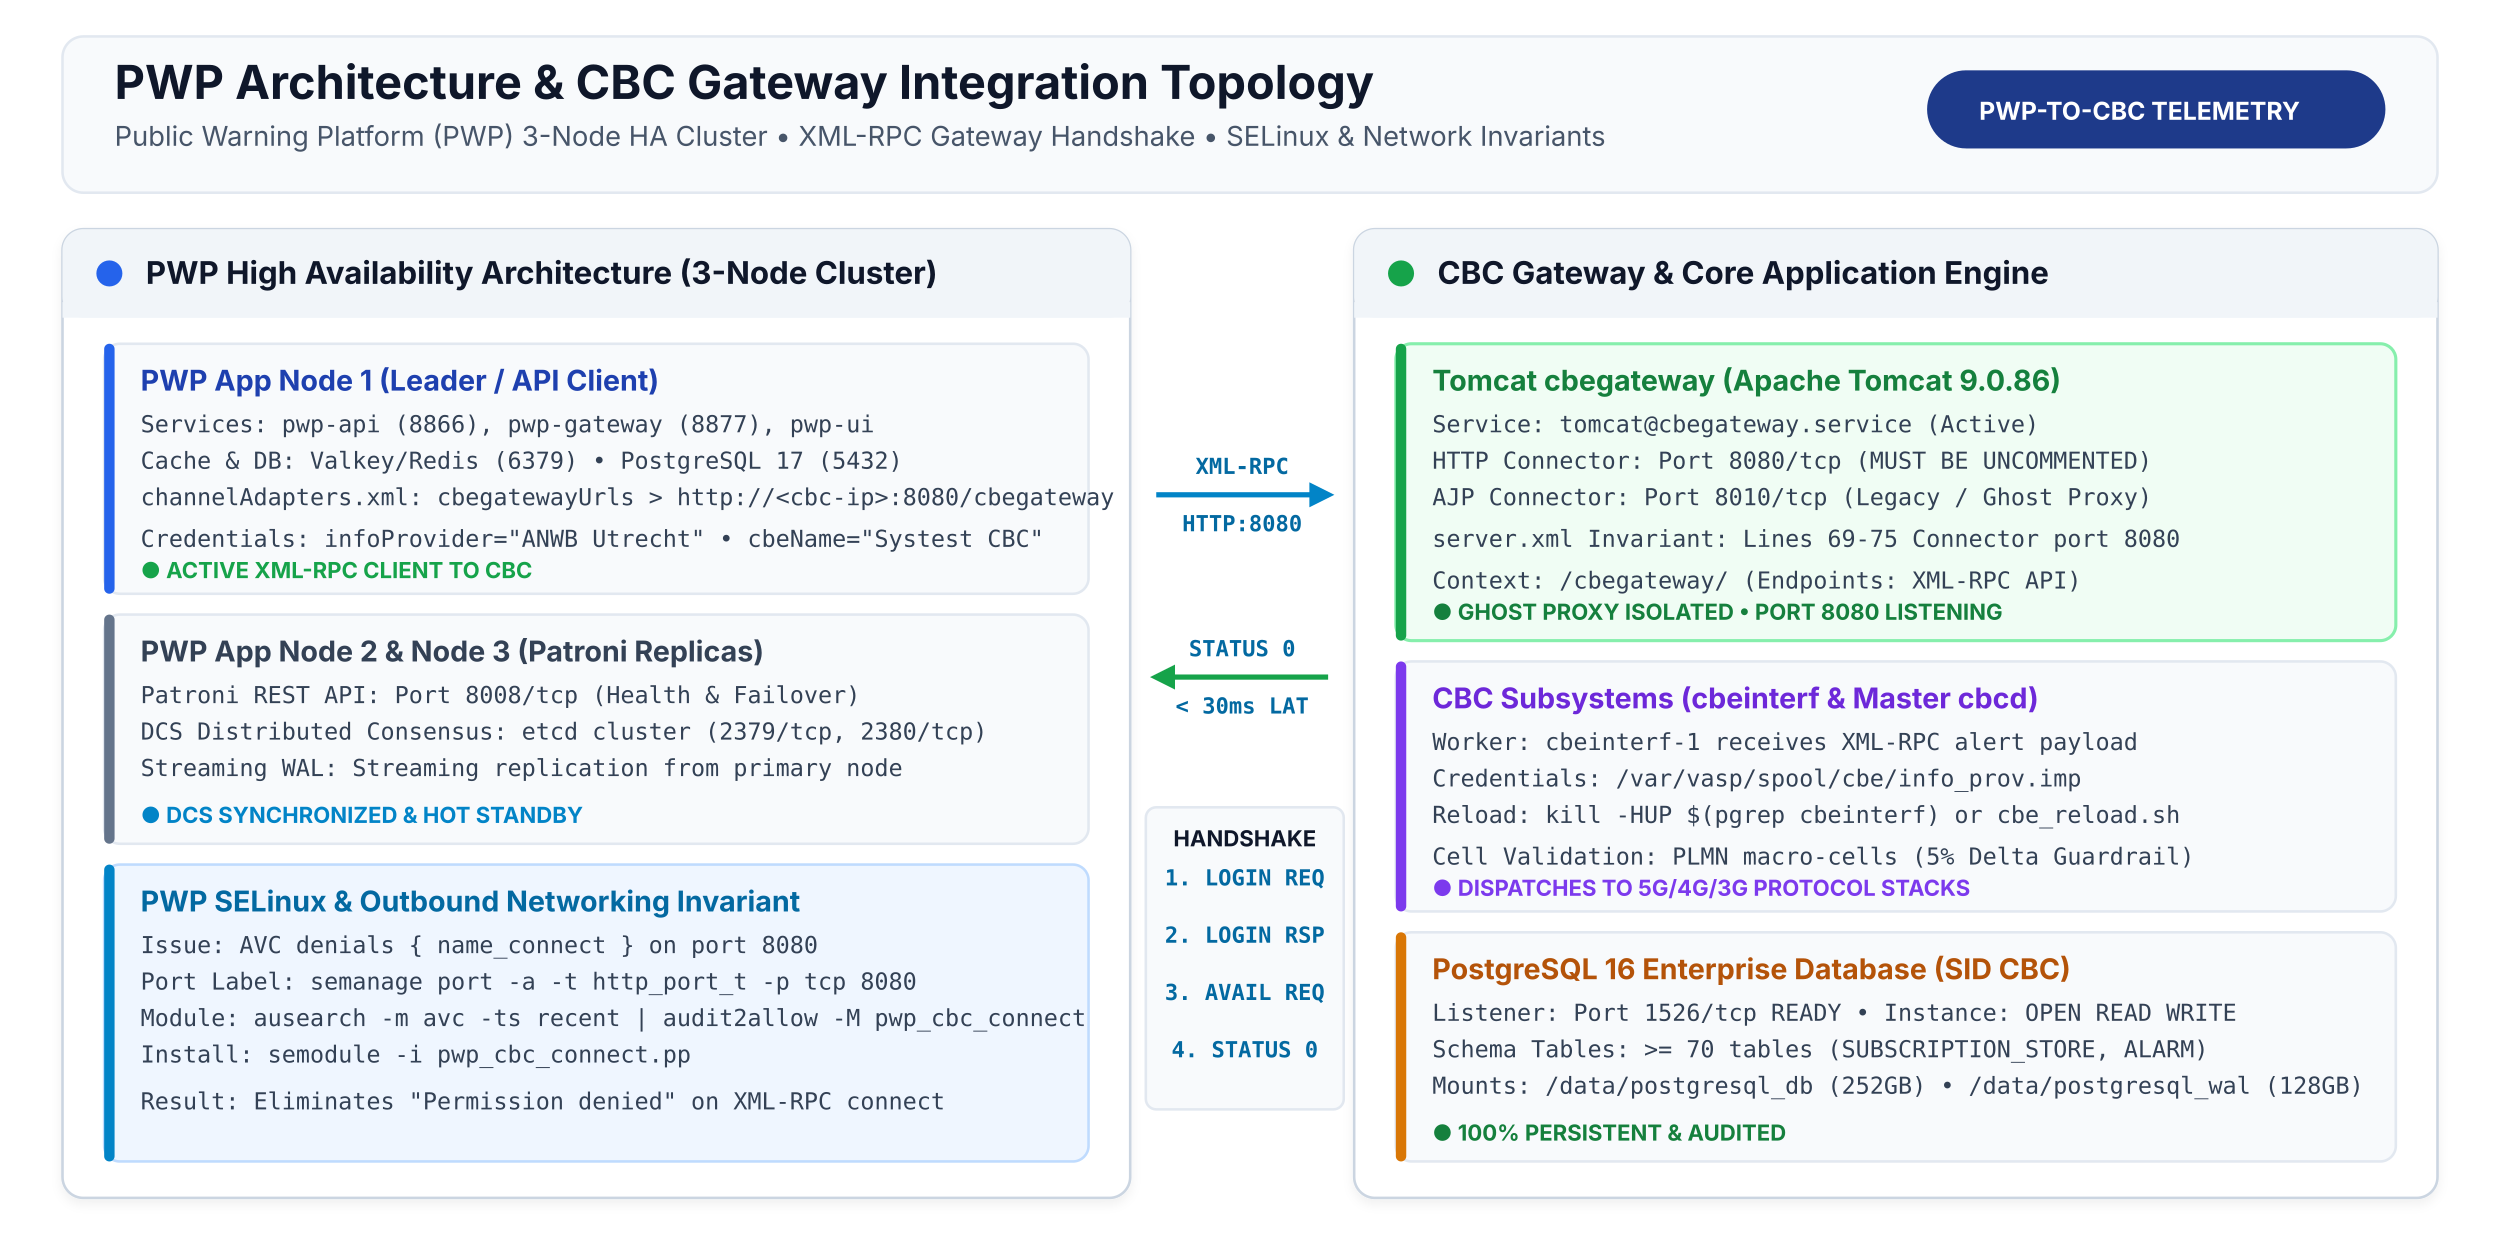
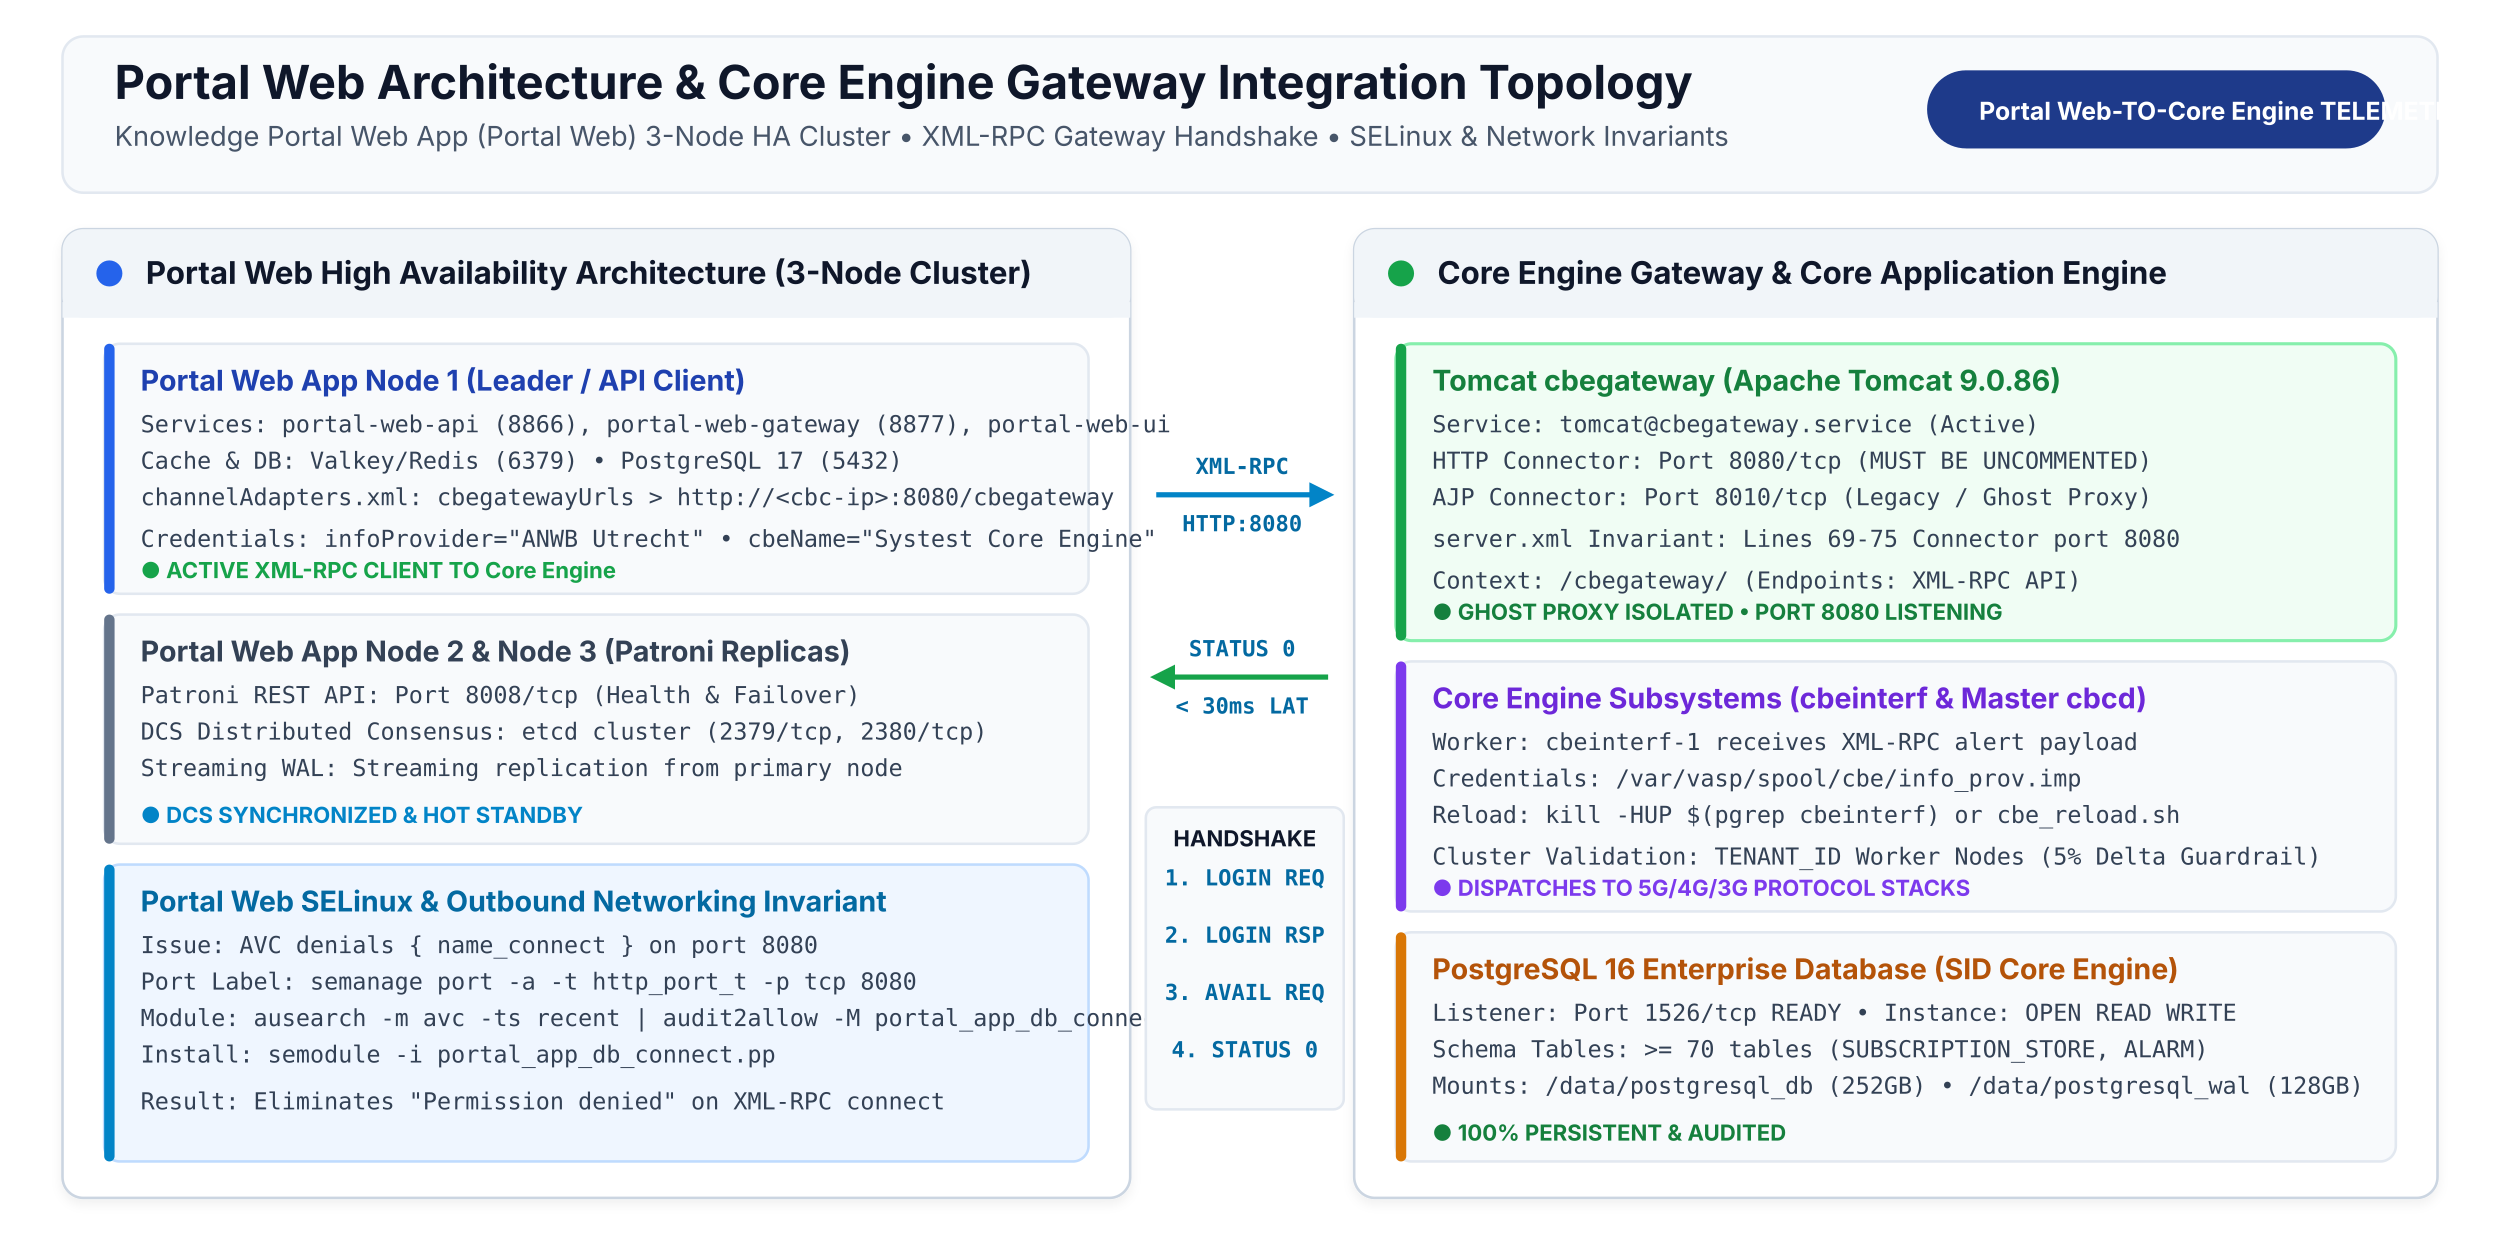
<svg xmlns="http://www.w3.org/2000/svg" viewBox="0 0 960 480" width="100%" height="100%">
  <defs>
    <style>
      .bg { fill: #FFFFFF; }
      .header-title { font-family: 'Inter', system-ui, -apple-system, sans-serif; font-size: 18px; font-weight: 700; fill: #0F172A; }
      .header-sub { font-family: 'Inter', system-ui, -apple-system, sans-serif; font-size: 10.5px; fill: #475569; }
      .badge-text { font-family: 'Inter', system-ui, -apple-system, sans-serif; font-size: 9.5px; font-weight: 700; fill: #FFFFFF; }
      .section-title { font-family: 'Inter', system-ui, -apple-system, sans-serif; font-size: 12px; font-weight: 700; fill: #0F172A; }
      .box-title { font-family: 'Inter', system-ui, -apple-system, sans-serif; font-size: 11px; font-weight: 700; }
      .box-body { font-family: 'JetBrains Mono', monospace; font-size: 9px; fill: #334155; }
      .flow-label { font-family: 'JetBrains Mono', monospace; font-size: 8.5px; font-weight: 600; fill: #0369A1; }
      .flow-err { font-family: 'JetBrains Mono', monospace; font-size: 8.5px; font-weight: 600; fill: #DC2626; }
      .pill-text { font-family: 'Inter', system-ui, -apple-system, sans-serif; font-size: 8.5px; font-weight: 700; }
    </style>
    <filter id="shadow" x="-3%" y="-3%" width="106%" height="106%">
      <feDropShadow dx="0" dy="2" stdDeviation="2" flood-color="#0F172A" flood-opacity="0.06" />
    </filter>
    <marker id="arrow" viewBox="0 0 10 10" refX="6" refY="5" markerWidth="6" markerHeight="6" orient="auto-start-reverse">
      <path d="M 0 1 L 8 5 L 0 9 z" fill="#0284C7" />
    </marker>
    <marker id="arrow-green" viewBox="0 0 10 10" refX="6" refY="5" markerWidth="6" markerHeight="6" orient="auto-start-reverse">
      <path d="M 0 1 L 8 5 L 0 9 z" fill="#16A34A" />
    </marker>
    <marker id="arrow-red" viewBox="0 0 10 10" refX="6" refY="5" markerWidth="6" markerHeight="6" orient="auto-start-reverse">
      <path d="M 0 1 L 8 5 L 0 9 z" fill="#EF4444" />
    </marker>
  </defs>
  <rect width="960" height="480" class="bg" />
  <rect x="24" y="14" width="912" height="60" rx="8" fill="#F8FAFC" stroke="#E2E8F0" stroke-width="1" />
-   <text x="44" y="38" class="header-title">PWP Architecture &amp; CBC Gateway Integration Topology</text>
-   <text x="44" y="56" class="header-sub">Public Warning Platform (PWP) 3-Node HA Cluster • XML-RPC Gateway Handshake • SELinux &amp; Network Invariants</text>
+   <text x="44" y="38" class="header-title">Portal Web Architecture &amp; Core Engine Gateway Integration Topology</text>
+   <text x="44" y="56" class="header-sub">Knowledge Portal Web App (Portal Web) 3-Node HA Cluster • XML-RPC Gateway Handshake • SELinux &amp; Network Invariants</text>
  <rect x="740" y="27" width="176" height="30" rx="15" fill="#1E3A8A" />
-   <text x="760" y="46" class="badge-text">PWP-TO-CBC TELEMETRY</text>
+   <text x="760" y="46" class="badge-text">Portal Web-TO-Core Engine TELEMETRY</text>
  <rect x="24" y="88" width="410" height="372" rx="8" fill="#FFFFFF" stroke="#CBD5E1" stroke-width="1" filter="url(#shadow)" />
  <rect x="24" y="88" width="410" height="34" rx="8" fill="#F1F5F9" />
  <rect x="24" y="116" width="410" height="6" fill="#F1F5F9" />
  <circle cx="42" cy="105" r="5" fill="#2563EB" />
-   <text x="56" y="109" class="section-title">PWP High Availability Architecture (3-Node Cluster)</text>
+   <text x="56" y="109" class="section-title">Portal Web High Availability Architecture (3-Node Cluster)</text>
  <g transform="translate(40, 132)">
    <rect width="378" height="96" rx="6" fill="#F8FAFC" stroke="#E2E8F0" stroke-width="1" />
    <rect width="4" height="96" rx="2" fill="#2563EB" />
-     <text x="14" y="18" class="box-title" fill="#1E40AF">PWP App Node 1 (Leader / API Client)</text>
-     <text x="14" y="34" class="box-body">Services: pwp-api (8866), pwp-gateway (8877), pwp-ui</text>
+     <text x="14" y="18" class="box-title" fill="#1E40AF">Portal Web App Node 1 (Leader / API Client)</text>
+     <text x="14" y="34" class="box-body">Services: portal-web-api (8866), portal-web-gateway (8877), portal-web-ui</text>
    <text x="14" y="48" class="box-body">Cache &amp; DB: Valkey/Redis (6379) • PostgreSQL 17 (5432)</text>
    <text x="14" y="62" class="box-body">channelAdapters.xml: cbegatewayUrls &gt; http://&lt;cbc-ip&gt;:8080/cbegateway</text>
-     <text x="14" y="78" class="box-body">Credentials: infoProvider="ANWB Utrecht" • cbeName="Systest CBC"</text>
-     <text x="14" y="90" class="pill-text" fill="#16A34A">● ACTIVE XML-RPC CLIENT TO CBC</text>
+     <text x="14" y="78" class="box-body">Credentials: infoProvider="ANWB Utrecht" • cbeName="Systest Core Engine"</text>
+     <text x="14" y="90" class="pill-text" fill="#16A34A">● ACTIVE XML-RPC CLIENT TO Core Engine</text>
  </g>
  <g transform="translate(40, 236)">
    <rect width="378" height="88" rx="6" fill="#F8FAFC" stroke="#E2E8F0" stroke-width="1" />
    <rect width="4" height="88" rx="2" fill="#64748B" />
-     <text x="14" y="18" class="box-title" fill="#334155">PWP App Node 2 &amp; Node 3 (Patroni Replicas)</text>
+     <text x="14" y="18" class="box-title" fill="#334155">Portal Web App Node 2 &amp; Node 3 (Patroni Replicas)</text>
    <text x="14" y="34" class="box-body">Patroni REST API: Port 8008/tcp (Health &amp; Failover)</text>
    <text x="14" y="48" class="box-body">DCS Distributed Consensus: etcd cluster (2379/tcp, 2380/tcp)</text>
    <text x="14" y="62" class="box-body">Streaming WAL: Streaming replication from primary node</text>
    <text x="14" y="80" class="pill-text" fill="#0284C7">● DCS SYNCHRONIZED &amp; HOT STANDBY</text>
  </g>
  <g transform="translate(40, 332)">
    <rect width="378" height="114" rx="6" fill="#EFF6FF" stroke="#BFDBFE" stroke-width="1" />
    <rect width="4" height="114" rx="2" fill="#0284C7" />
-     <text x="14" y="18" class="box-title" fill="#0369A1">PWP SELinux &amp; Outbound Networking Invariant</text>
+     <text x="14" y="18" class="box-title" fill="#0369A1">Portal Web SELinux &amp; Outbound Networking Invariant</text>
    <text x="14" y="34" class="box-body">Issue: AVC denials { name_connect } on port 8080</text>
    <text x="14" y="48" class="box-body">Port Label: semanage port -a -t http_port_t -p tcp 8080</text>
-     <text x="14" y="62" class="box-body">Module: ausearch -m avc -ts recent | audit2allow -M pwp_cbc_connect</text>
-     <text x="14" y="76" class="box-body">Install: semodule -i pwp_cbc_connect.pp</text>
+     <text x="14" y="62" class="box-body">Module: ausearch -m avc -ts recent | audit2allow -M portal_app_db_connect</text>
+     <text x="14" y="76" class="box-body">Install: semodule -i portal_app_db_connect.pp</text>
    <text x="14" y="94" class="box-body" fill="#15803D">Result: Eliminates "Permission denied" on XML-RPC connect</text>
  </g>
  <g transform="translate(444, 140)">
    <path d="M 0 50 L 66 50" stroke="#0284C7" stroke-width="2" marker-end="url(#arrow)" fill="none" />
    <text x="33" y="42" text-anchor="middle" class="flow-label">XML-RPC</text>
    <text x="33" y="64" text-anchor="middle" class="flow-label">HTTP:8080</text>
    <path d="M 66 120 L 0 120" stroke="#16A34A" stroke-width="2" marker-end="url(#arrow-green)" fill="none" />
    <text x="33" y="112" text-anchor="middle" class="flow-label" fill="#15803D">STATUS 0</text>
    <text x="33" y="134" text-anchor="middle" class="flow-label" fill="#15803D">&lt; 30ms LAT</text>
    <rect x="-4" y="170" width="76" height="116" rx="4" fill="#F8FAFC" stroke="#E2E8F0" stroke-width="1" />
    <text x="34" y="185" text-anchor="middle" class="pill-text" fill="#0F172A">HANDSHAKE</text>
    <text x="34" y="200" text-anchor="middle" class="flow-label">1. LOGIN REQ</text>
    <text x="34" y="222" text-anchor="middle" class="flow-label">2. LOGIN RSP</text>
    <text x="34" y="244" text-anchor="middle" class="flow-label">3. AVAIL REQ</text>
    <text x="34" y="266" text-anchor="middle" class="flow-label">4. STATUS 0</text>
  </g>
  <rect x="520" y="88" width="416" height="372" rx="8" fill="#FFFFFF" stroke="#CBD5E1" stroke-width="1" filter="url(#shadow)" />
  <rect x="520" y="88" width="416" height="34" rx="8" fill="#F1F5F9" />
  <rect x="520" y="116" width="416" height="6" fill="#F1F5F9" />
  <circle cx="538" cy="105" r="5" fill="#16A34A" />
-   <text x="552" y="109" class="section-title">CBC Gateway &amp; Core Application Engine</text>
+   <text x="552" y="109" class="section-title">Core Engine Gateway &amp; Core Application Engine</text>
  <g transform="translate(536, 132)">
    <rect width="384" height="114" rx="6" fill="#F0FDF4" stroke="#86EFAC" stroke-width="1.2" />
    <rect width="4" height="114" rx="2" fill="#16A34A" />
    <text x="14" y="18" class="box-title" fill="#15803D">Tomcat cbegateway (Apache Tomcat 9.0.86)</text>
    <text x="14" y="34" class="box-body">Service: tomcat@cbegateway.service (Active)</text>
    <text x="14" y="48" class="box-body">HTTP Connector: Port 8080/tcp (MUST BE UNCOMMENTED)</text>
    <text x="14" y="62" class="box-body">AJP Connector: Port 8010/tcp (Legacy / Ghost Proxy)</text>
    <text x="14" y="78" class="box-body">server.xml Invariant: Lines 69-75 Connector port 8080</text>
    <text x="14" y="94" class="box-body">Context: /cbegateway/ (Endpoints: XML-RPC API)</text>
    <text x="14" y="106" class="pill-text" fill="#15803D">● GHOST PROXY ISOLATED • PORT 8080 LISTENING</text>
  </g>
  <g transform="translate(536, 254)">
    <rect width="384" height="96" rx="6" fill="#F8FAFC" stroke="#E2E8F0" stroke-width="1" />
    <rect width="4" height="96" rx="2" fill="#7C3AED" />
-     <text x="14" y="18" class="box-title" fill="#6D28D9">CBC Subsystems (cbeinterf &amp; Master cbcd)</text>
+     <text x="14" y="18" class="box-title" fill="#6D28D9">Core Engine Subsystems (cbeinterf &amp; Master cbcd)</text>
    <text x="14" y="34" class="box-body">Worker: cbeinterf-1 receives XML-RPC alert payload</text>
    <text x="14" y="48" class="box-body">Credentials: /var/vasp/spool/cbe/info_prov.imp</text>
    <text x="14" y="62" class="box-body">Reload: kill -HUP $(pgrep cbeinterf) or cbe_reload.sh</text>
-     <text x="14" y="78" class="box-body">Cell Validation: PLMN macro-cells (5% Delta Guardrail)</text>
+     <text x="14" y="78" class="box-body">Cluster Validation: TENANT_ID Worker Nodes (5% Delta Guardrail)</text>
    <text x="14" y="90" class="pill-text" fill="#7C3AED">● DISPATCHES TO 5G/4G/3G PROTOCOL STACKS</text>
  </g>
  <g transform="translate(536, 358)">
    <rect width="384" height="88" rx="6" fill="#F8FAFC" stroke="#E2E8F0" stroke-width="1" />
    <rect width="4" height="88" rx="2" fill="#D97706" />
-     <text x="14" y="18" class="box-title" fill="#B45309">PostgreSQL 16 Enterprise Database (SID CBC)</text>
+     <text x="14" y="18" class="box-title" fill="#B45309">PostgreSQL 16 Enterprise Database (SID Core Engine)</text>
    <text x="14" y="34" class="box-body">Listener: Port 1526/tcp READY • Instance: OPEN READ WRITE</text>
    <text x="14" y="48" class="box-body">Schema Tables: &gt;= 70 tables (SUBSCRIPTION_STORE, ALARM)</text>
    <text x="14" y="62" class="box-body">Mounts: /data/postgresql_db (252GB) • /data/postgresql_wal (128GB)</text>
    <text x="14" y="80" class="pill-text" fill="#15803D">● 100% PERSISTENT &amp; AUDITED</text>
  </g>
</svg>
